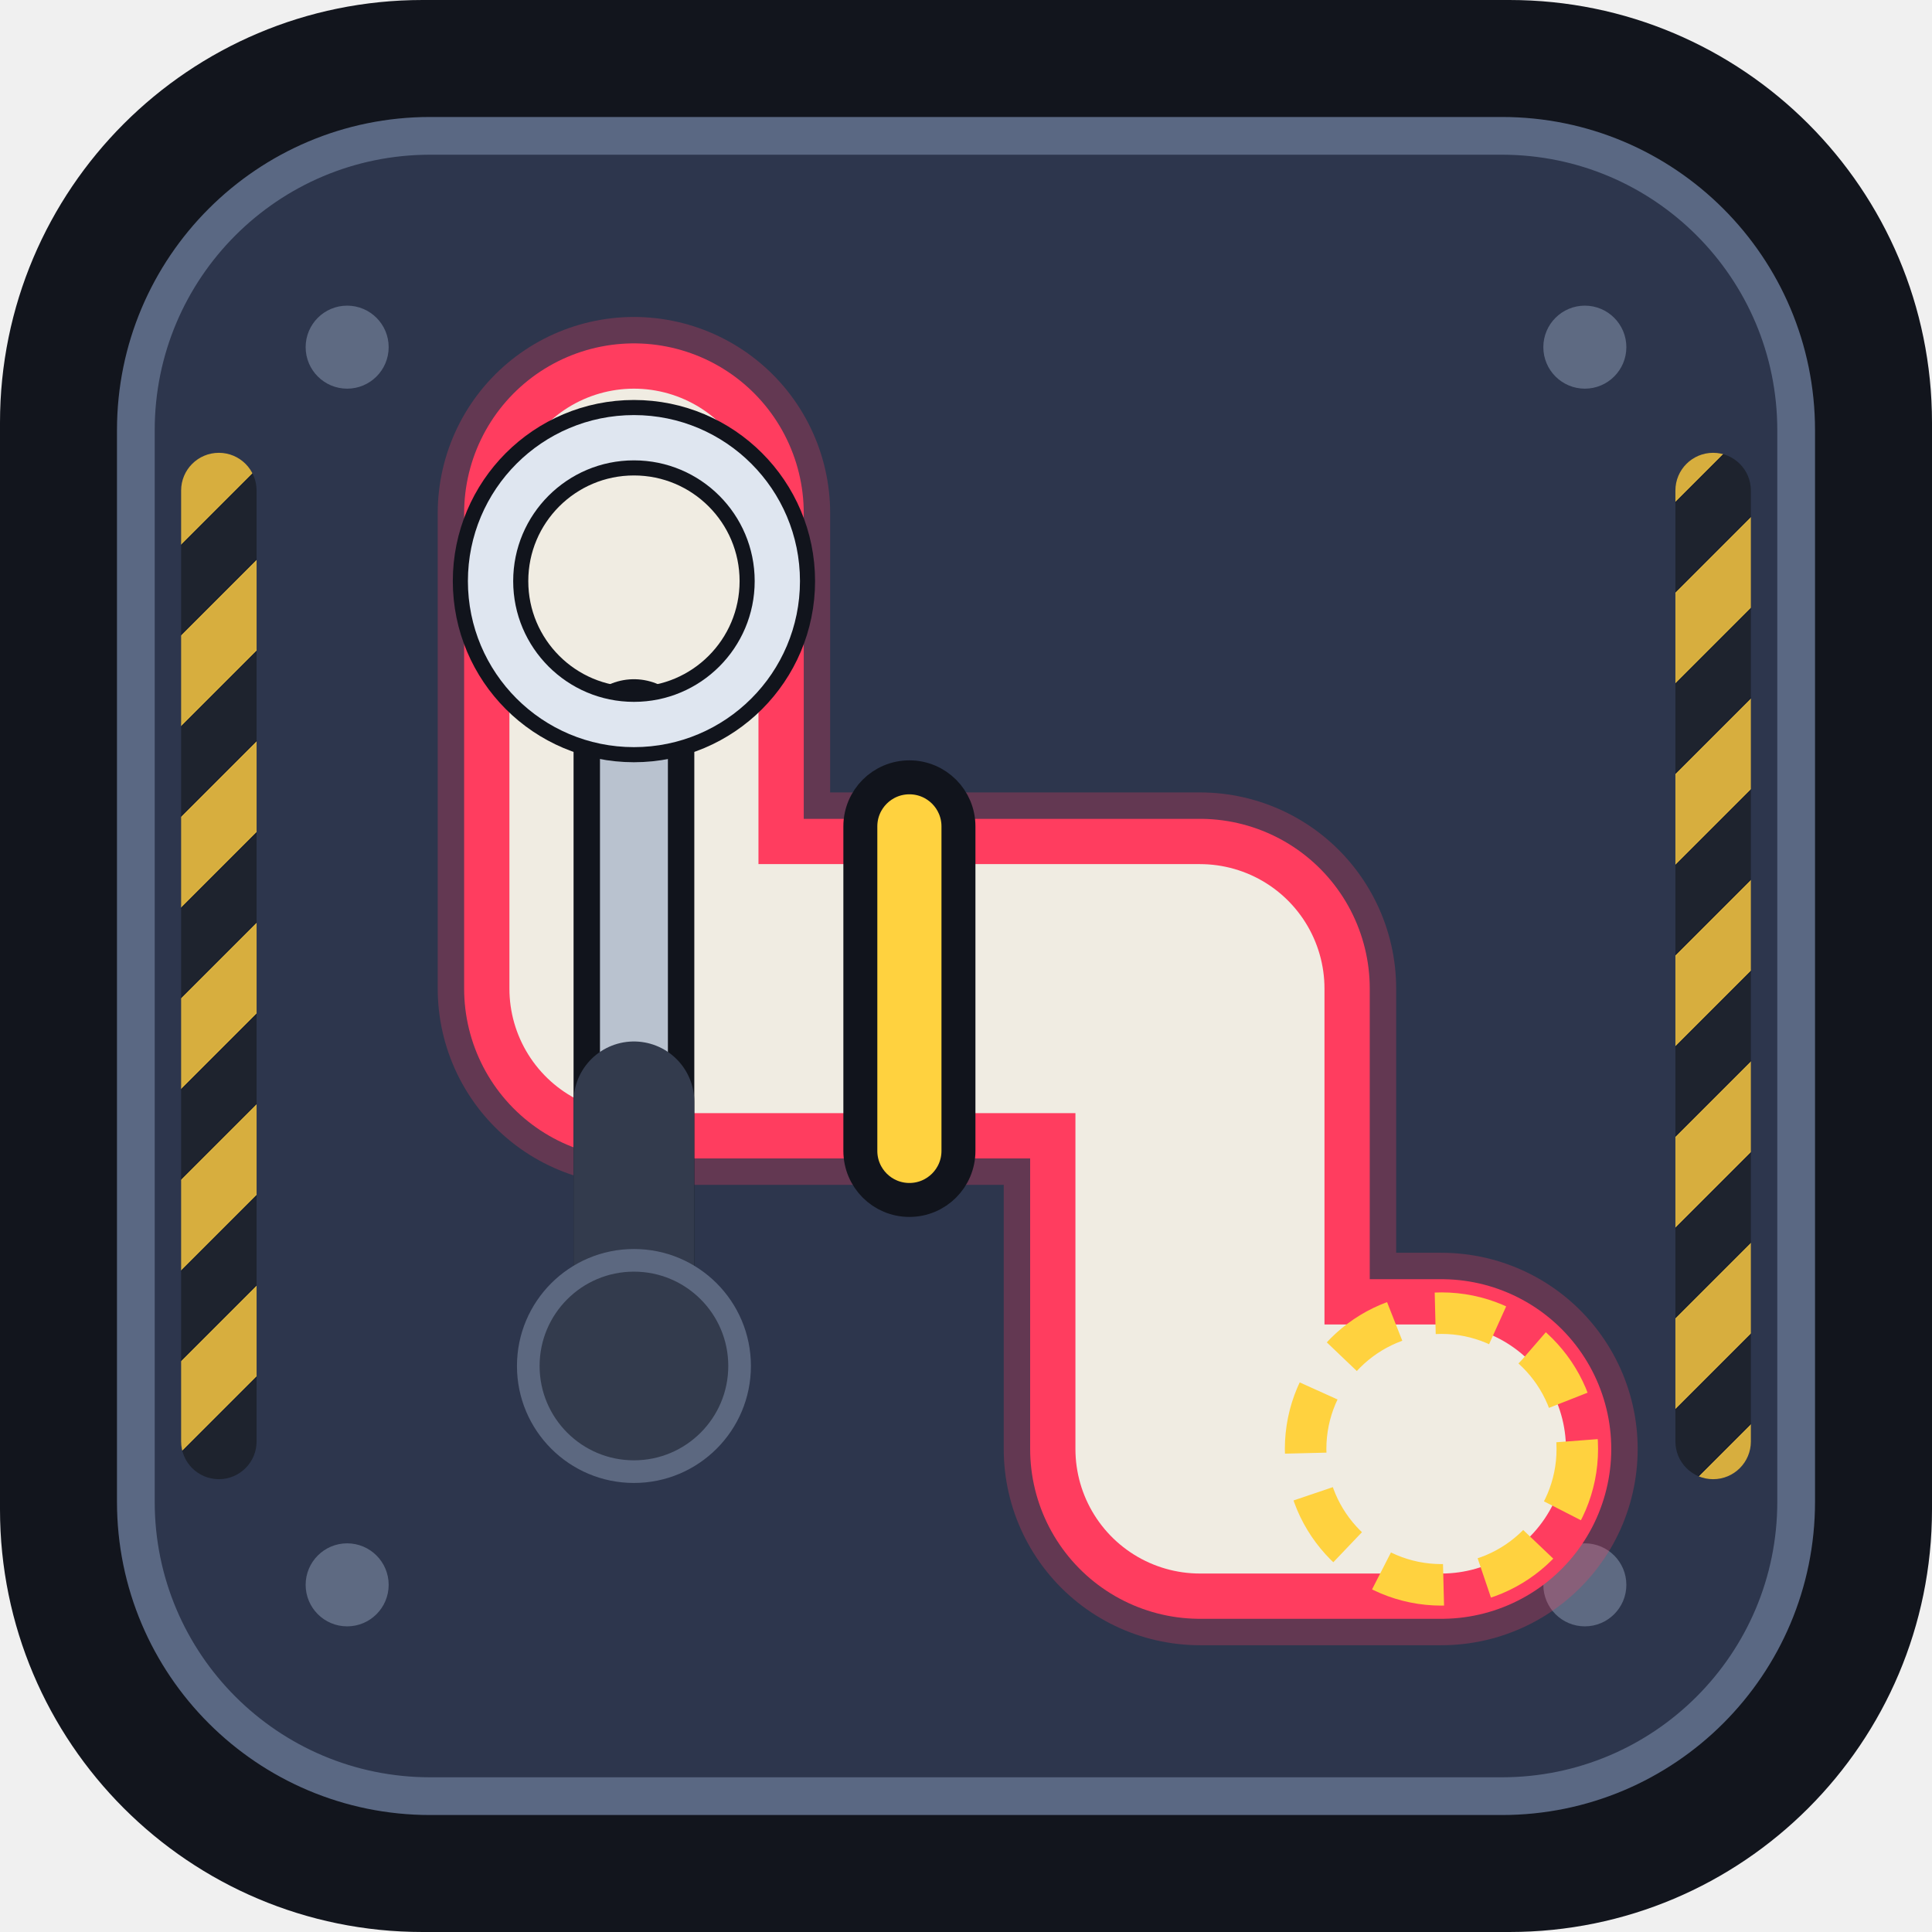
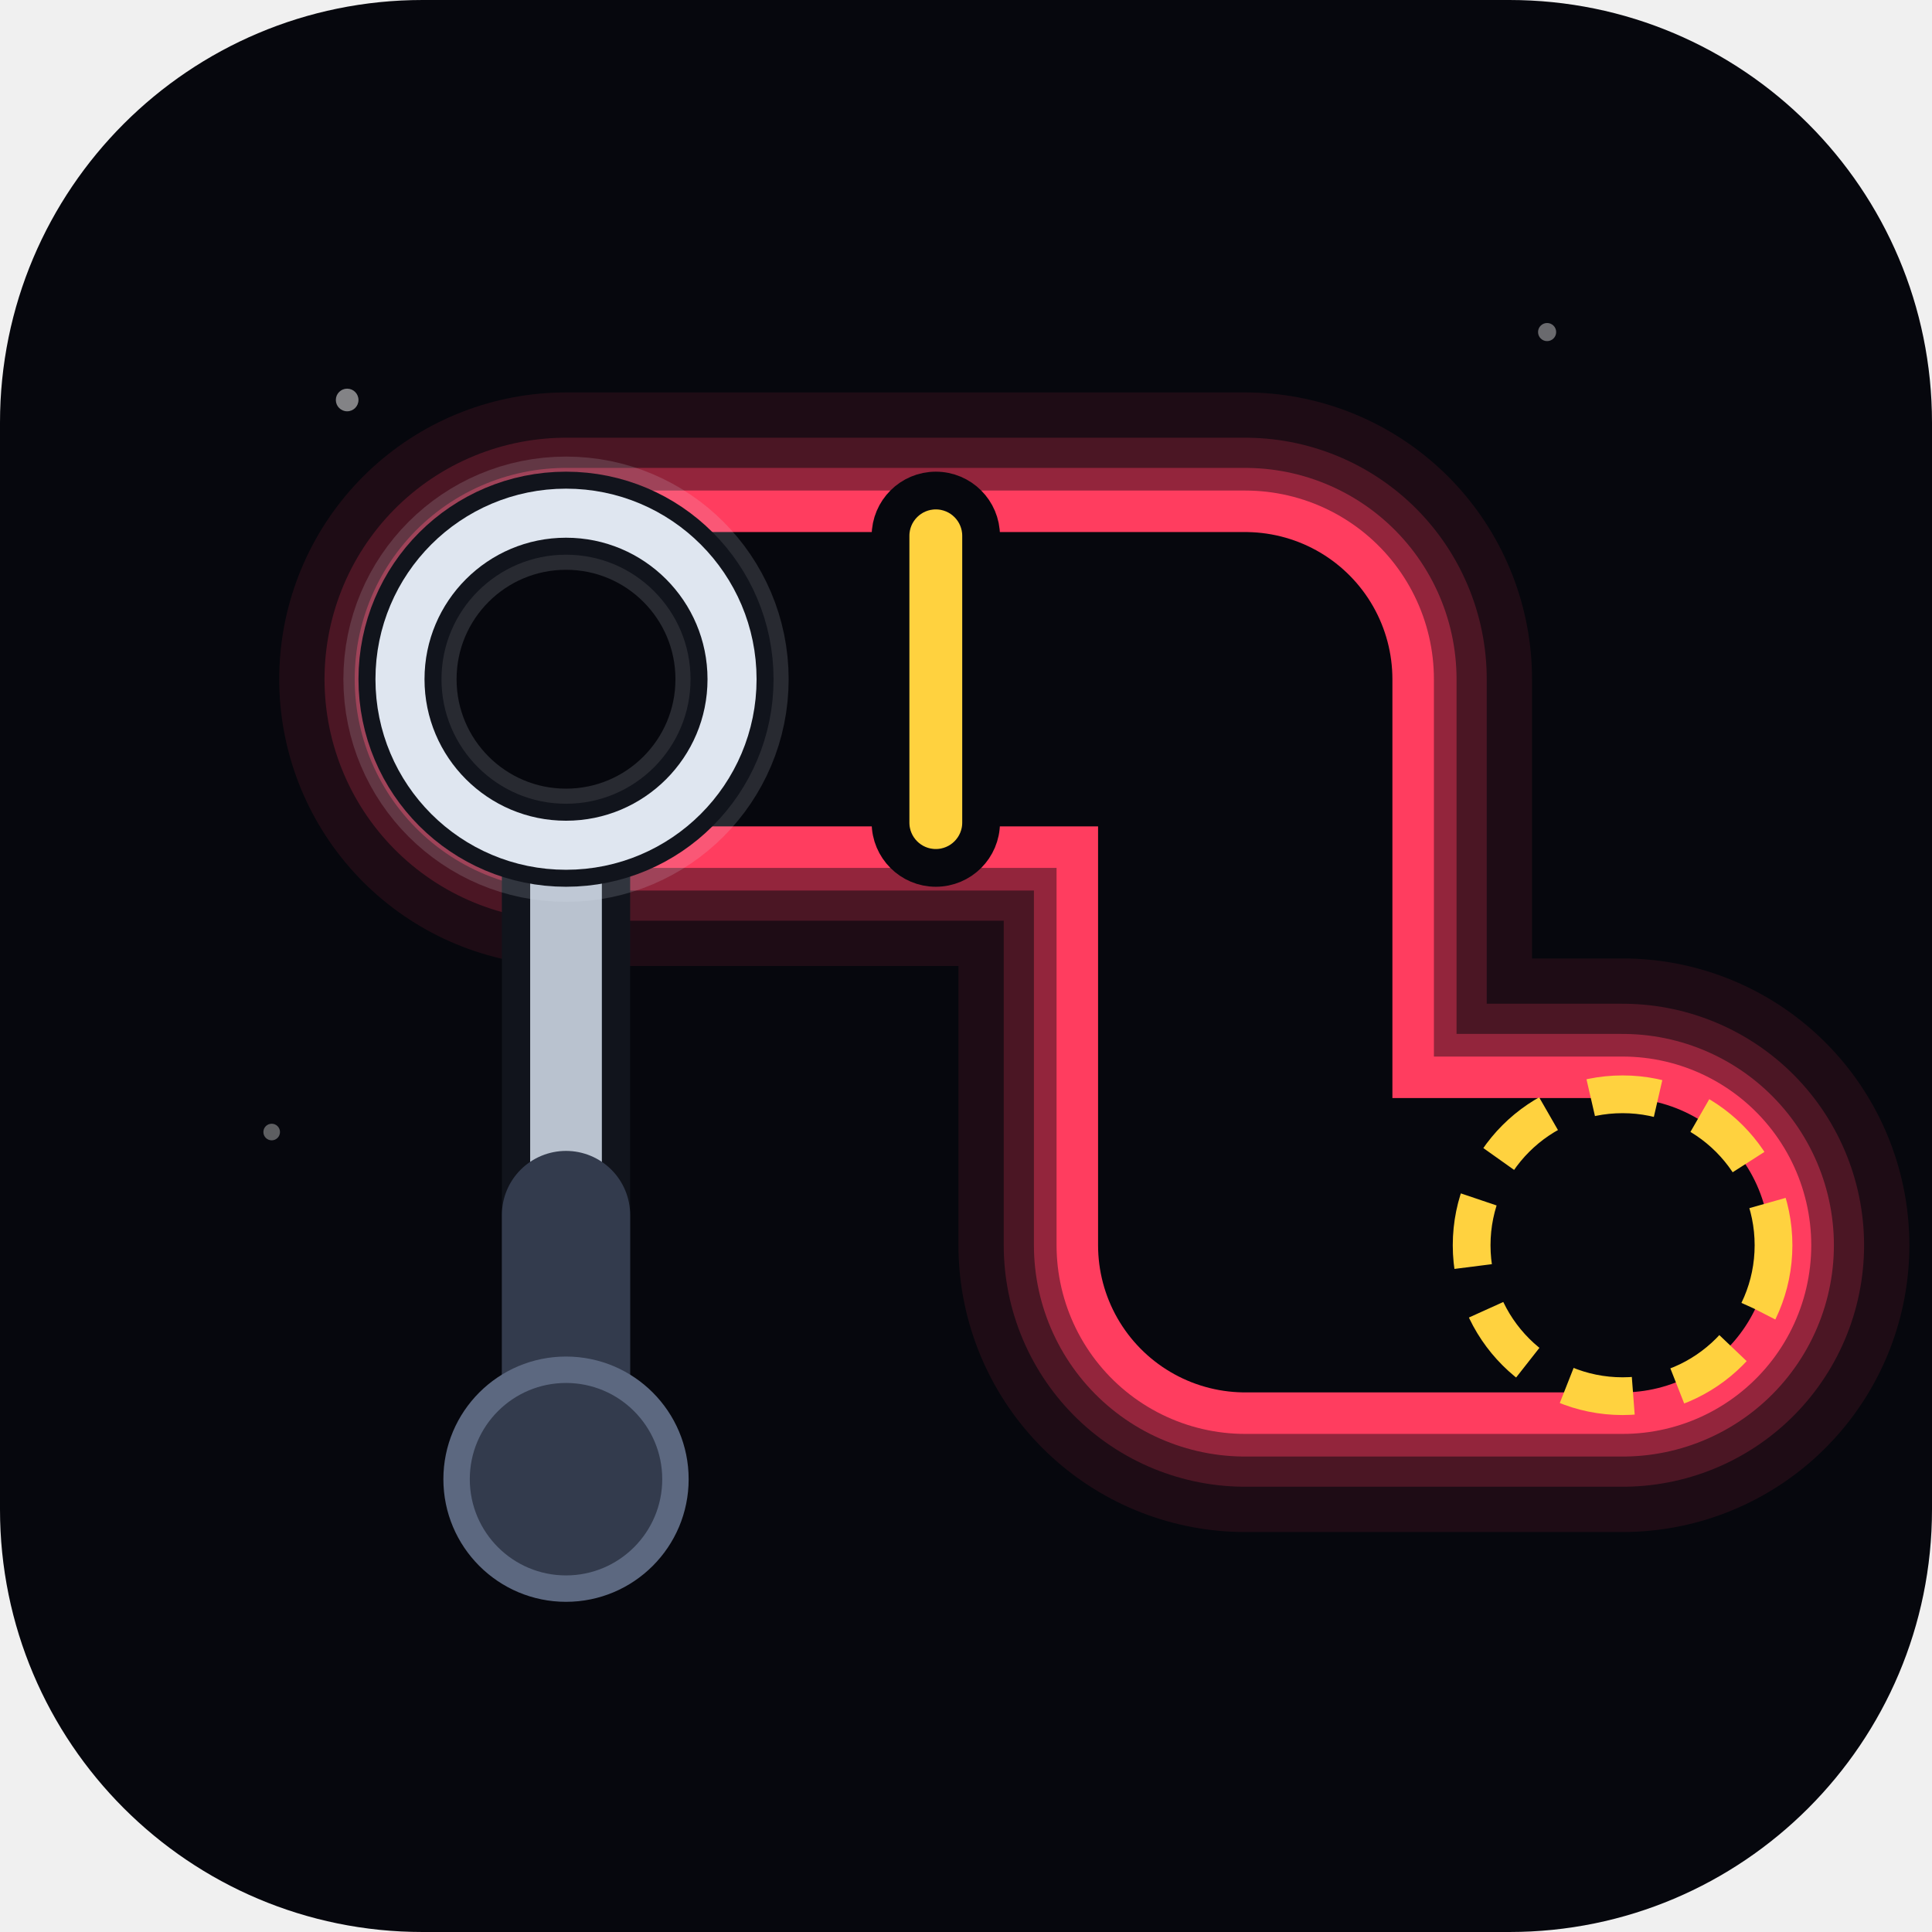
<svg xmlns="http://www.w3.org/2000/svg" viewBox="0 0 512 512" width="512" height="512" role="img" aria-label="イライラ棒工場">
-   <defs>
-     <pattern id="st" width="34" height="34" patternUnits="userSpaceOnUse" patternTransform="rotate(45)">
-       <rect width="34" height="34" fill="#f5c33c" />
-       <rect width="17" height="34" fill="#1b2029" />
-     </pattern>
-   </defs>
-   <rect width="512" height="512" rx="112" fill="#12151d" />
-   <rect x="36" y="36" width="440" height="440" rx="78" fill="#2d364d" stroke="#5a6883" stroke-width="10" />
-   <rect x="48" y="120" width="20" height="272" rx="10" fill="url(#st)" opacity=".85" />
-   <rect x="444" y="120" width="20" height="272" rx="10" fill="url(#st)" opacity=".85" />
-   <g fill="#5e6a82">
-     <circle cx="92" cy="92" r="11" />
-     <circle cx="420" cy="92" r="11" />
-     <circle cx="92" cy="420" r="11" />
-     <circle cx="420" cy="420" r="11" />
+   <rect width="512" height="512" rx="112" fill="#06070d" />
+   <g fill="#ffffff">
+     <circle cx="92" cy="106" r="3" opacity=".5" />
+     <circle cx="410" cy="88" r="2.4" opacity=".4" />
+     <circle cx="150" cy="412" r="2.6" opacity=".45" />
+     <circle cx="446" cy="360" r="3" opacity=".35" />
+     <circle cx="330" cy="150" r="2" opacity=".3" />
+     <circle cx="72" cy="300" r="2.2" opacity=".35" />
  </g>
  <g fill="none" stroke-linecap="round" stroke-linejoin="round">
-     <path d="M168,136 L168,262 L318,262 L318,384 L382,384" stroke="#ff3d5f" stroke-width="104" opacity=".26" />
-     <path d="M168,136 L168,262 L318,262 L318,384 L382,384" stroke="#ff3d5f" stroke-width="90" />
-     <path d="M168,136 L168,262 L318,262 L318,384 L382,384" stroke="#f0ece2" stroke-width="66" />
+     <path d="M150,180 L330,180 L330,330 L430,330" stroke="#ff3d5f" stroke-width="152" opacity=".10" />
+     <path d="M150,180 L330,180 L330,330 L430,330" stroke="#ff3d5f" stroke-width="128" opacity=".2" />
+     <path d="M150,180 L330,180 L330,330 L430,330" stroke="#ff3d5f" stroke-width="112" opacity=".4" />
+     <path d="M150,180 L330,180 L330,330 L430,330" stroke="#ff3d5f" stroke-width="100" />
+     <path d="M150,180 L330,180 L330,330 L430,330" stroke="#06070d" stroke-width="78" />
  </g>
-   <rect x="228" y="206" width="26" height="112" rx="13" fill="#ffd23f" stroke="#11141c" stroke-width="9" />
-   <line x1="168" y1="352" x2="168" y2="196" stroke="#11141c" stroke-width="32" stroke-linecap="round" />
-   <line x1="168" y1="348" x2="168" y2="200" stroke="#b9c2cf" stroke-width="18" stroke-linecap="round" />
-   <line x1="168" y1="352" x2="168" y2="292" stroke="#333b4d" stroke-width="32" stroke-linecap="round" />
-   <circle cx="168" cy="362" r="28" fill="#333b4d" stroke="#5c6880" stroke-width="6" />
-   <circle cx="168" cy="154" r="38" fill="none" stroke="#11141c" stroke-width="20" />
-   <circle cx="168" cy="154" r="38" fill="none" stroke="#dfe6f0" stroke-width="12" />
-   <circle cx="382" cy="384" r="36" fill="none" stroke="#ffd23f" stroke-width="11" stroke-dasharray="17 11" />
+   <rect x="236" y="130" width="24" height="100" rx="12" fill="#ffd23f" stroke="#06070d" stroke-width="10" />
+   <line x1="150" y1="380" x2="150" y2="230" stroke="#11141c" stroke-width="34" stroke-linecap="round" />
+   <line x1="150" y1="376" x2="150" y2="234" stroke="#b9c2cf" stroke-width="19" stroke-linecap="round" />
+   <line x1="150" y1="380" x2="150" y2="322" stroke="#333b4d" stroke-width="34" stroke-linecap="round" />
+   <circle cx="150" cy="392" r="29" fill="#333b4d" stroke="#5c6880" stroke-width="7" />
+   <circle cx="150" cy="180" r="44" fill="none" stroke="#dfe6f0" stroke-width="30" opacity=".16" />
+   <circle cx="150" cy="180" r="44" fill="none" stroke="#11141c" stroke-width="22" />
+   <circle cx="150" cy="180" r="44" fill="none" stroke="#dfe6f0" stroke-width="13" />
+   <circle cx="430" cy="330" r="40" fill="none" stroke="#ffd23f" stroke-width="10" stroke-dasharray="18 12" />
</svg>
